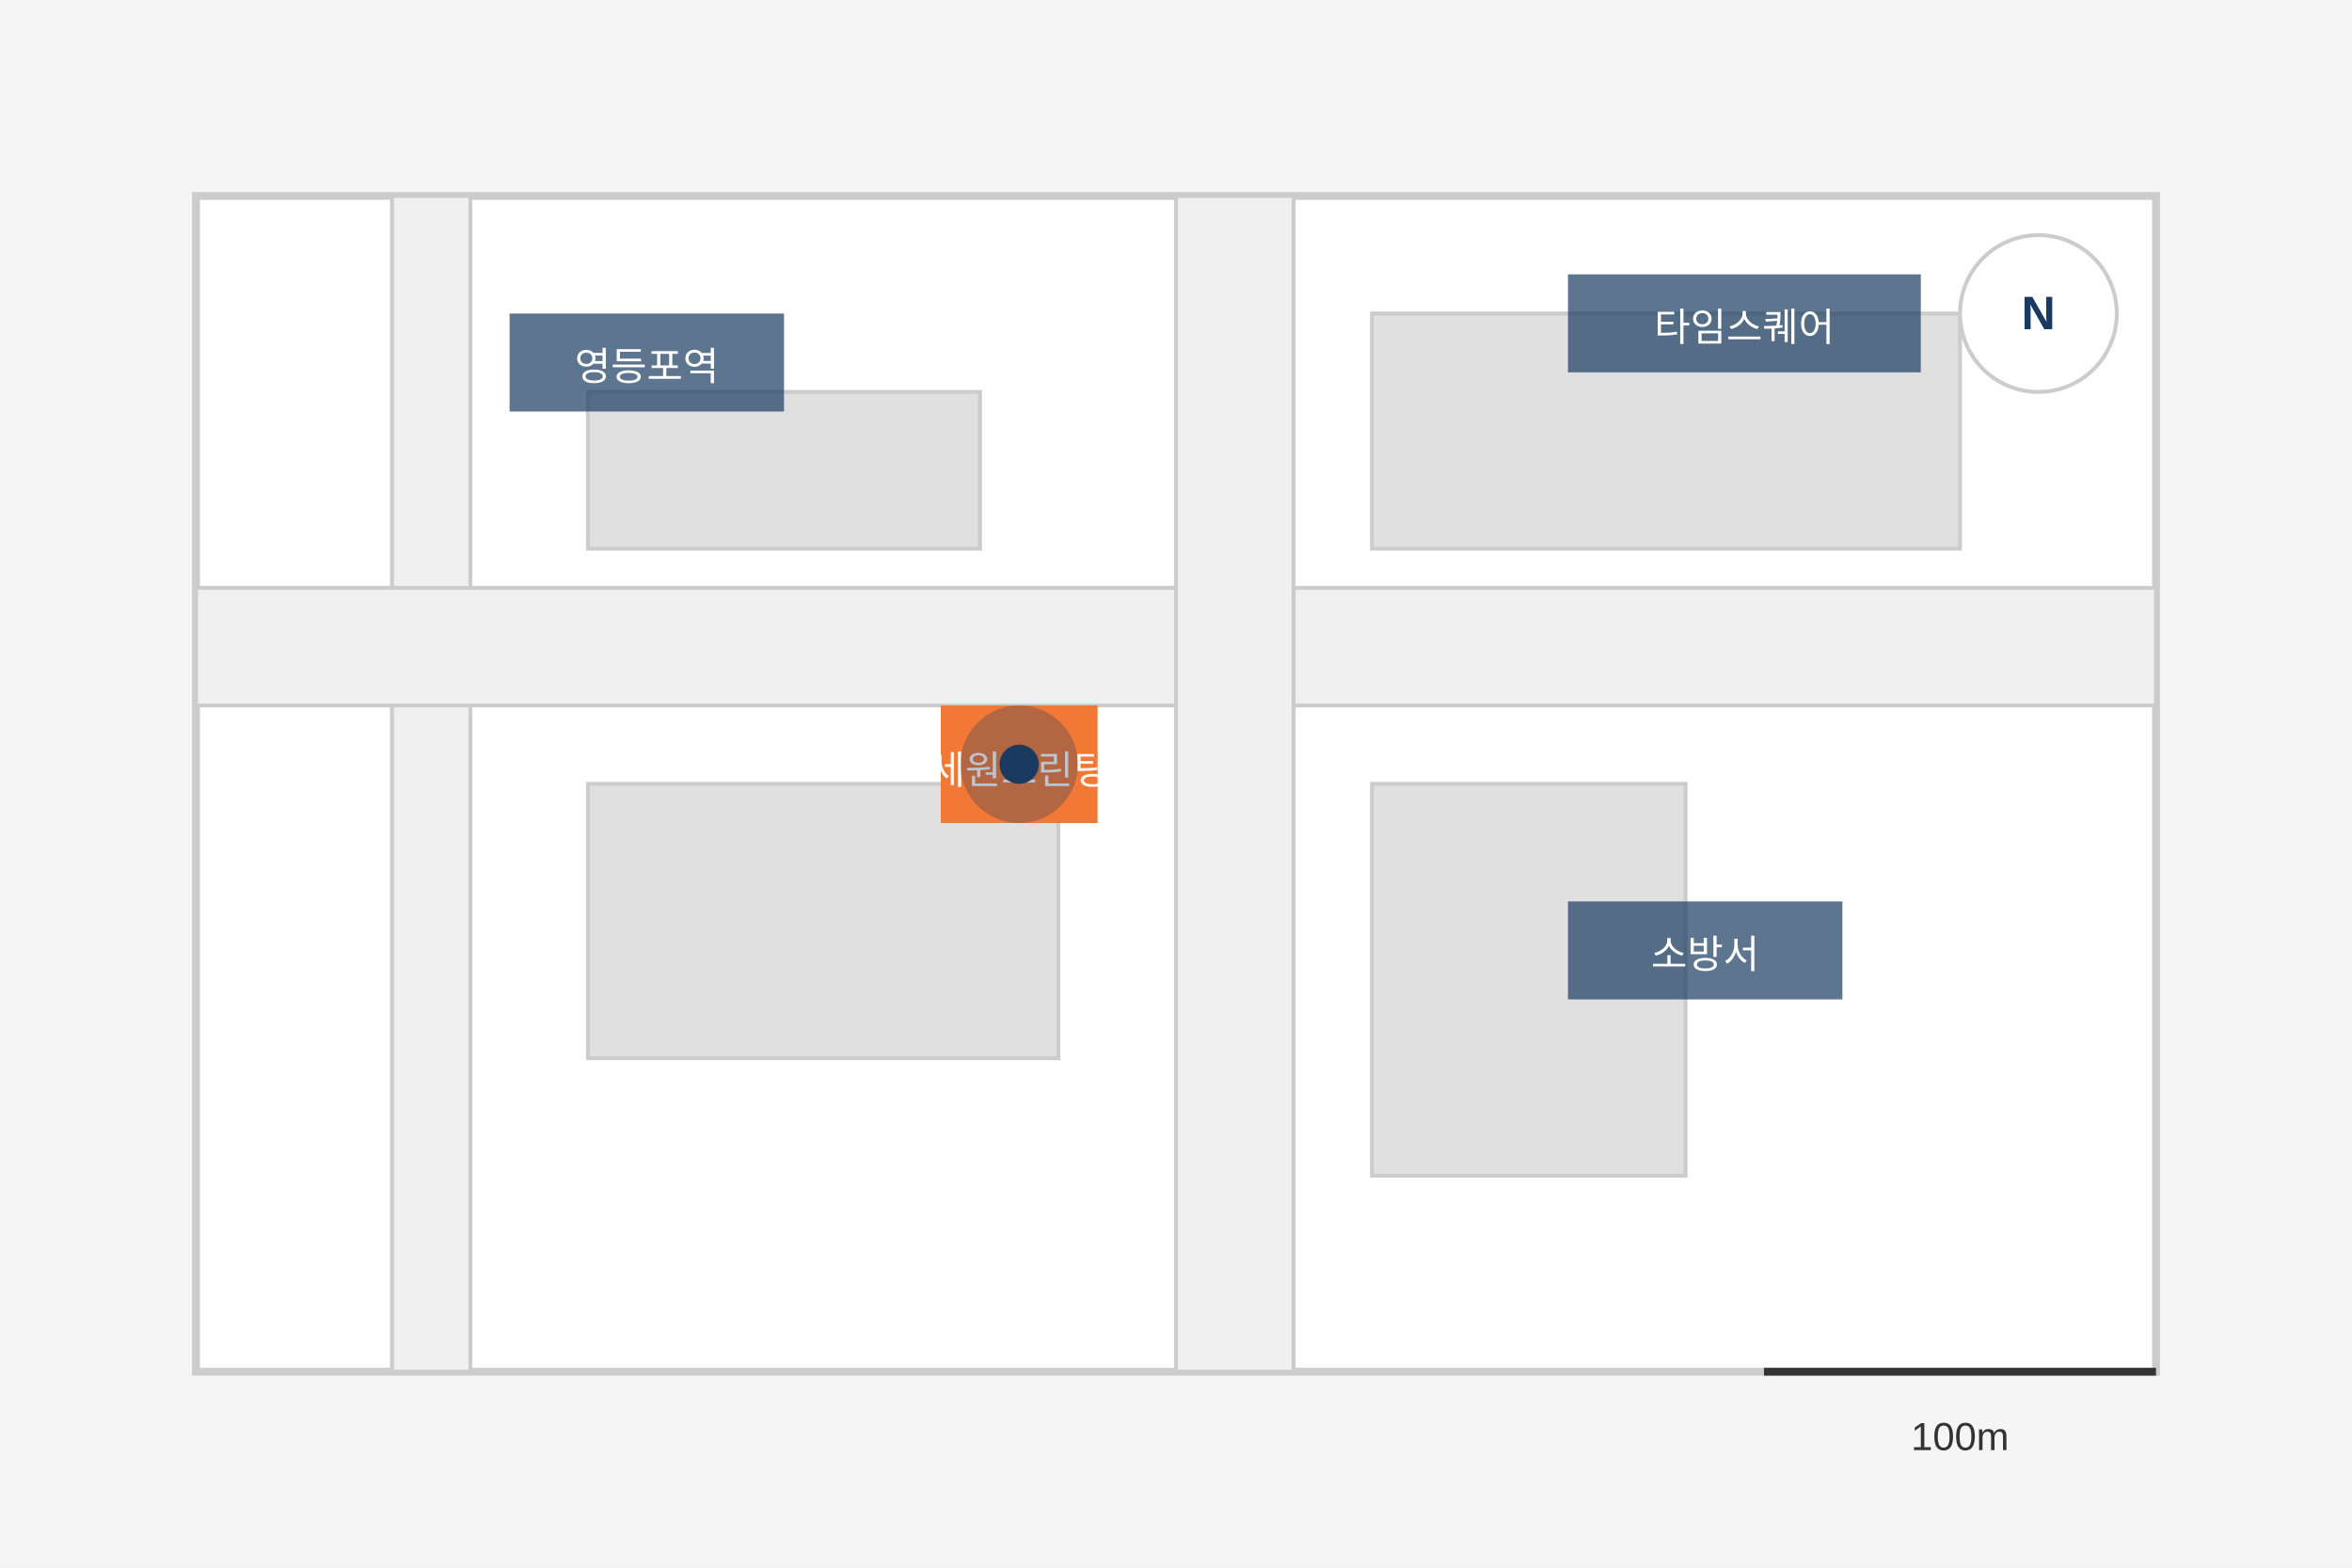
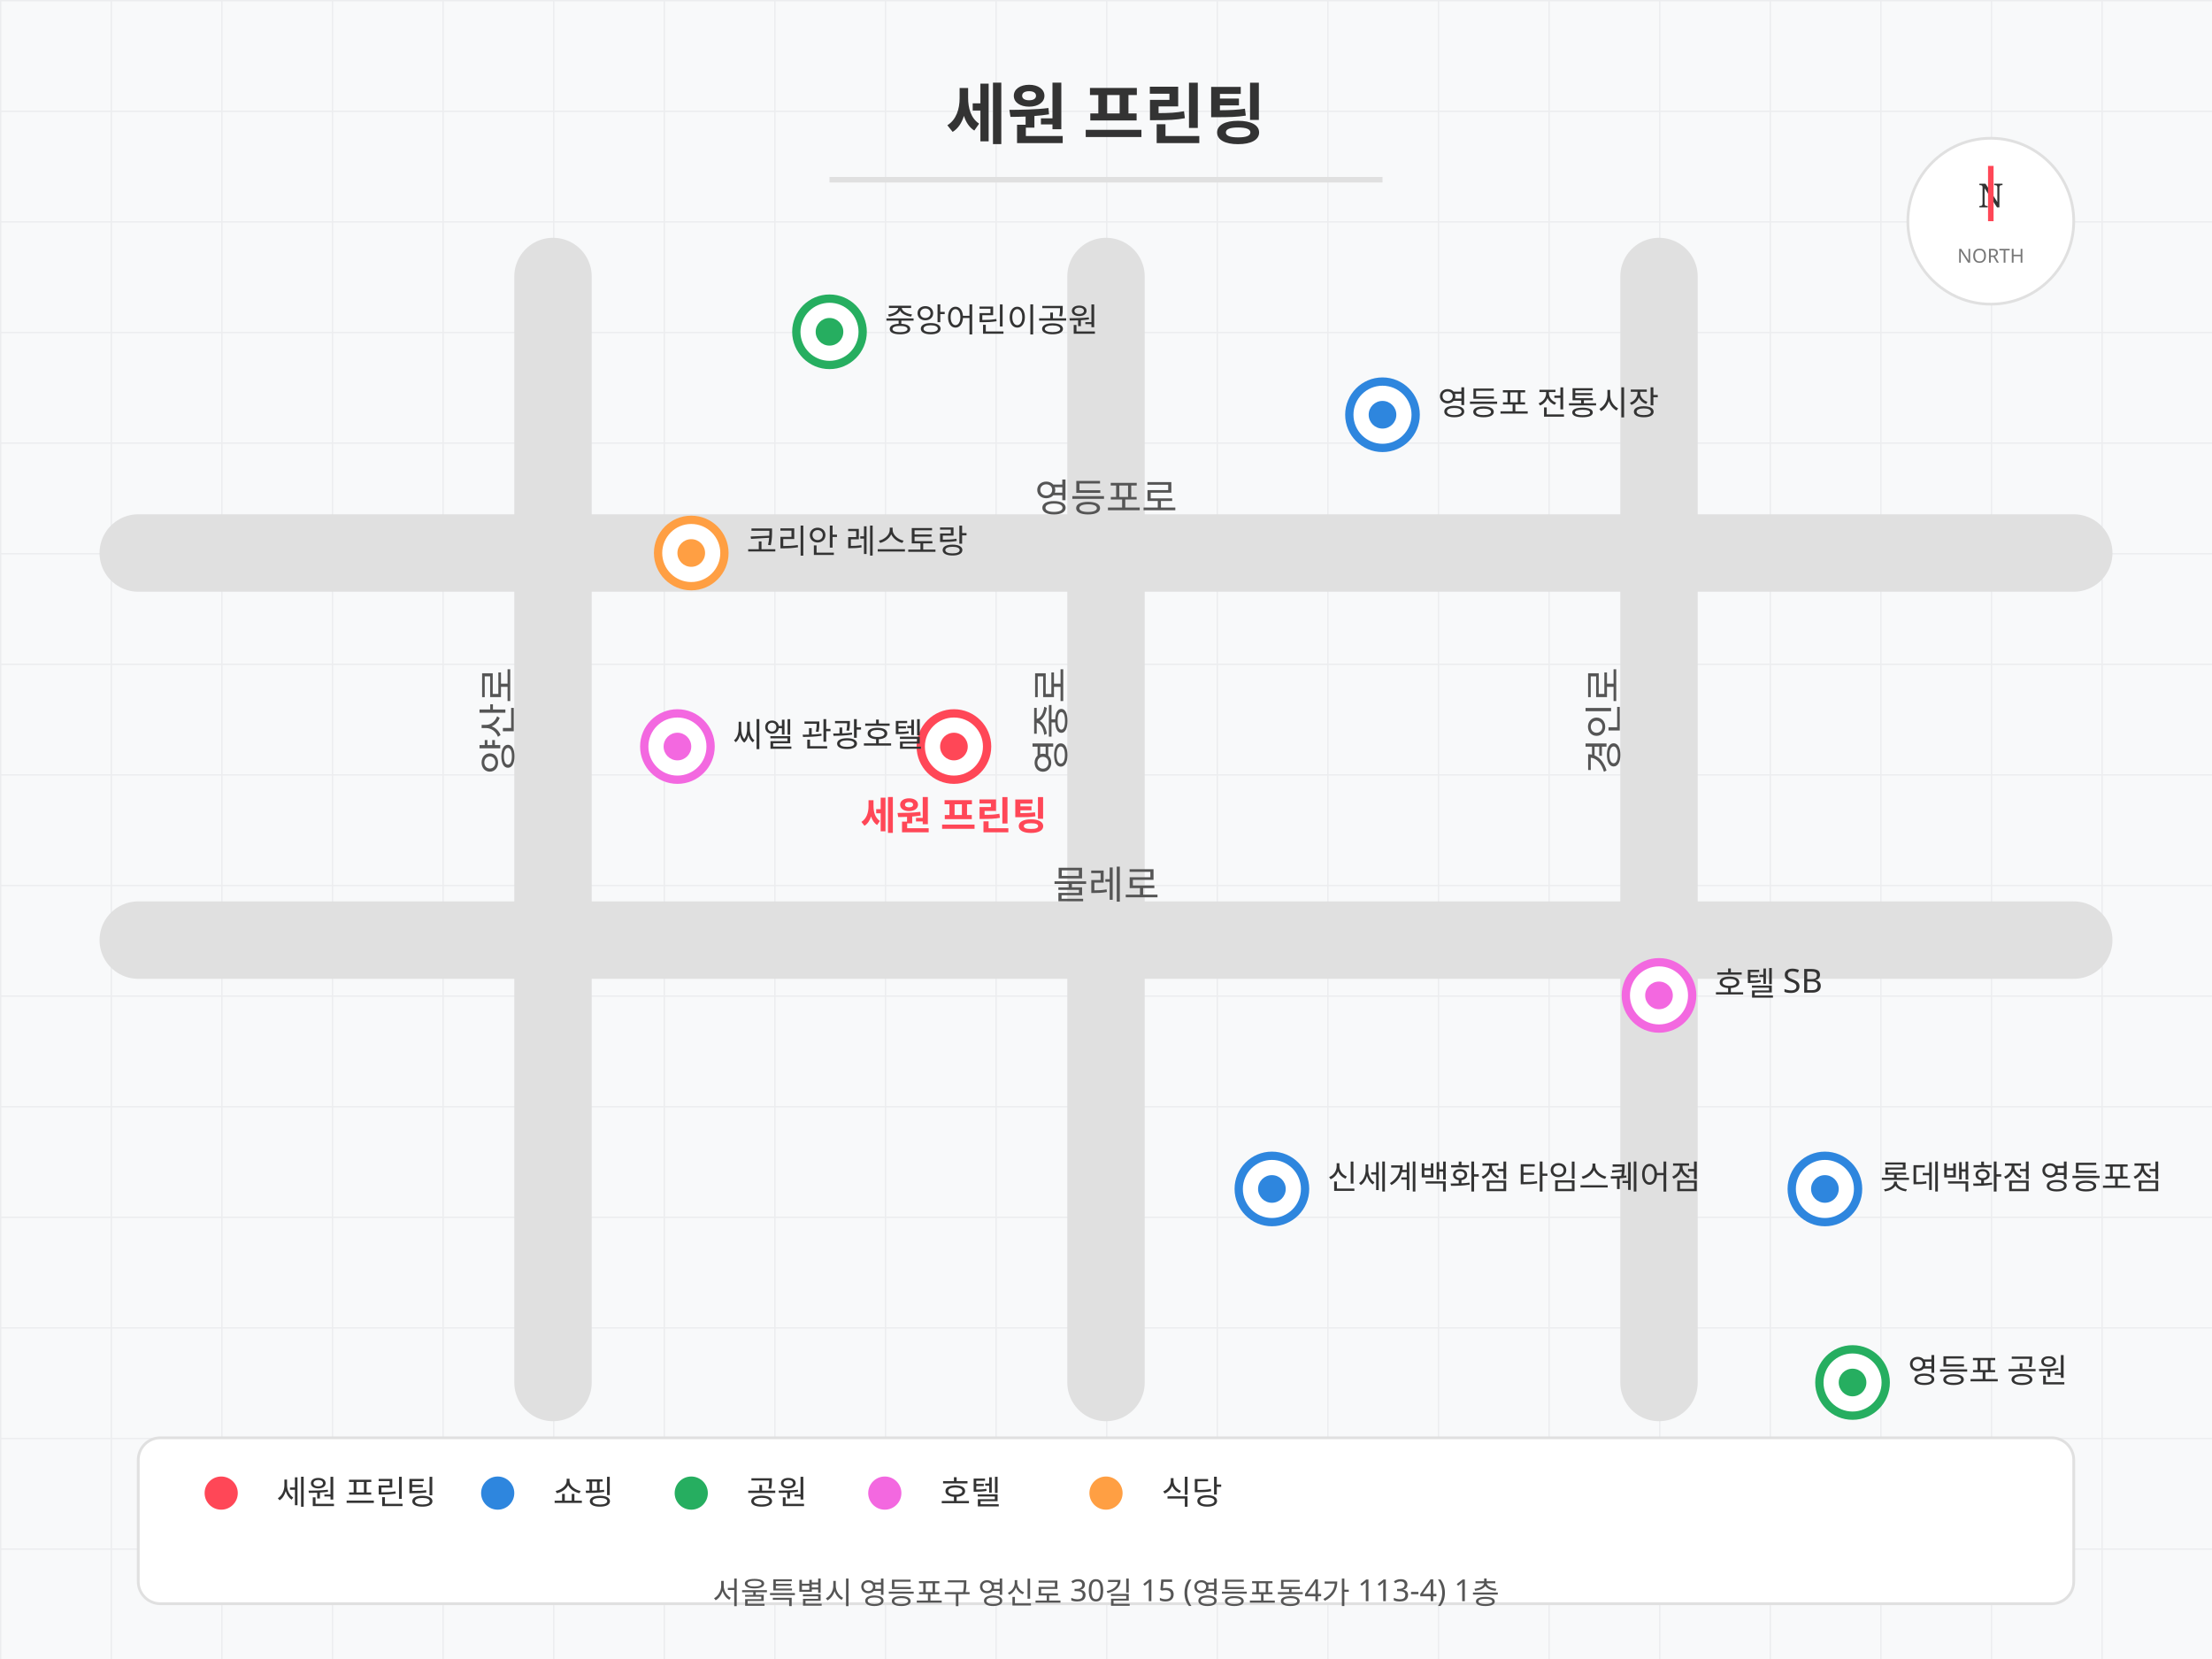
- <svg xmlns="http://www.w3.org/2000/svg" viewBox="0 0 600 400" width="600" height="400">
-   <rect width="100%" height="100%" fill="#f5f5f5" />
-   <rect x="50" y="50" width="500" height="300" fill="#ffffff" stroke="#cccccc" stroke-width="2" />
-   <rect x="100" y="50" width="20" height="300" fill="#f0f0f0" stroke="#cccccc" stroke-width="1" />
-   <rect x="50" y="150" width="500" height="30" fill="#f0f0f0" stroke="#cccccc" stroke-width="1" />
-   <rect x="300" y="50" width="30" height="300" fill="#f0f0f0" stroke="#cccccc" stroke-width="1" />
-   <rect x="150" y="100" width="100" height="40" fill="#e0e0e0" stroke="#cccccc" stroke-width="1" />
-   <rect x="150" y="200" width="120" height="70" fill="#e0e0e0" stroke="#cccccc" stroke-width="1" />
-   <rect x="350" y="200" width="80" height="100" fill="#e0e0e0" stroke="#cccccc" stroke-width="1" />
-   <rect x="350" y="80" width="150" height="60" fill="#e0e0e0" stroke="#cccccc" stroke-width="1" />
-   <rect x="240" y="180" width="40" height="30" fill="#f27935" />
-   <text x="260" y="200" font-family="Arial" font-size="10" fill="#ffffff" text-anchor="middle">세원프린팅</text>
-   <circle cx="260" cy="195" r="15" fill="#1a3a5f" opacity="0.3" />
-   <circle cx="260" cy="195" r="5" fill="#1a3a5f" />
-   <rect x="130" y="80" width="70" height="25" fill="#1a3a5f" opacity="0.7" />
-   <text x="165" y="97" font-family="Arial" font-size="10" fill="#ffffff" text-anchor="middle">영등포역</text>
-   <rect x="400" y="70" width="90" height="25" fill="#1a3a5f" opacity="0.7" />
-   <text x="445" y="87" font-family="Arial" font-size="10" fill="#ffffff" text-anchor="middle">타임스퀘어</text>
-   <rect x="400" y="230" width="70" height="25" fill="#1a3a5f" opacity="0.7" />
-   <text x="435" y="247" font-family="Arial" font-size="10" fill="#ffffff" text-anchor="middle">소방서</text>
-   <circle cx="520" cy="80" r="20" fill="#ffffff" stroke="#cccccc" stroke-width="1" />
-   <text x="520" y="84" font-family="Arial" font-size="12" font-weight="bold" fill="#1a3a5f" text-anchor="middle">N</text>
-   <line x1="450" y1="350" x2="550" y2="350" stroke="#333333" stroke-width="2" />
-   <text x="500" y="370" font-family="Arial" font-size="10" fill="#333333" text-anchor="middle">100m</text>
+ <svg xmlns="http://www.w3.org/2000/svg" viewBox="0 0 800 600">
+   <rect width="800" height="600" fill="#f8f9fa" />
+   <pattern id="grid" width="40" height="40" patternUnits="userSpaceOnUse">
+     <path d="M 40 0 L 0 0 0 40" fill="none" stroke="#ecedef" stroke-width="1" />
+   </pattern>
+   <rect width="800" height="600" fill="url(#grid)" />
+   <path d="M 50,200 L 750,200" stroke="#e0e0e0" stroke-width="28" fill="none" stroke-linecap="round" />
+   <path d="M 50,340 L 750,340" stroke="#e0e0e0" stroke-width="28" fill="none" stroke-linecap="round" />
+   <path d="M 200,100 L 200,500" stroke="#e0e0e0" stroke-width="28" fill="none" stroke-linecap="round" />
+   <path d="M 400,100 L 400,500" stroke="#e0e0e0" stroke-width="28" fill="none" stroke-linecap="round" />
+   <path d="M 600,100 L 600,500" stroke="#e0e0e0" stroke-width="28" fill="none" stroke-linecap="round" />
+   <text x="400" y="185" font-family="'Playfair Display', serif" font-size="14" fill="#555" text-anchor="middle">영등포로</text>
+   <text x="400" y="325" font-family="'Playfair Display', serif" font-size="14" fill="#555" text-anchor="middle">물레로</text>
+   <text x="185" y="280" font-family="'Playfair Display', serif" font-size="14" fill="#555" transform="rotate(-90, 185, 280)">양산로</text>
+   <text x="385" y="280" font-family="'Playfair Display', serif" font-size="14" fill="#555" transform="rotate(-90, 385, 280)">영중로</text>
+   <text x="585" y="280" font-family="'Playfair Display', serif" font-size="14" fill="#555" transform="rotate(-90, 585, 280)">경인로</text>
+   <circle cx="345" cy="270" r="8" fill="#ffffff" stroke="#ff4757" stroke-width="10" opacity="0.2" />
+   <circle cx="345" cy="270" r="12" fill="#ffffff" stroke="#ff4757" stroke-width="3" />
+   <circle cx="345" cy="270" r="5" fill="#ff4757" />
+   <circle cx="500" cy="150" r="12" fill="#ffffff" stroke="#2e86de" stroke-width="3" />
+   <circle cx="500" cy="150" r="5" fill="#2e86de" />
+   <circle cx="660" cy="430" r="12" fill="#ffffff" stroke="#2e86de" stroke-width="3" />
+   <circle cx="660" cy="430" r="5" fill="#2e86de" />
+   <circle cx="300" cy="120" r="12" fill="#ffffff" stroke="#26ae60" stroke-width="3" />
+   <circle cx="300" cy="120" r="5" fill="#26ae60" />
+   <circle cx="670" cy="500" r="12" fill="#ffffff" stroke="#26ae60" stroke-width="3" />
+   <circle cx="670" cy="500" r="5" fill="#26ae60" />
+   <circle cx="460" cy="430" r="12" fill="#ffffff" stroke="#2e86de" stroke-width="3" />
+   <circle cx="460" cy="430" r="5" fill="#2e86de" />
+   <circle cx="245" cy="270" r="12" fill="#ffffff" stroke="#f368e0" stroke-width="3" />
+   <circle cx="245" cy="270" r="5" fill="#f368e0" />
+   <circle cx="600" cy="360" r="12" fill="#ffffff" stroke="#f368e0" stroke-width="3" />
+   <circle cx="600" cy="360" r="5" fill="#f368e0" />
+   <circle cx="250" cy="200" r="12" fill="#ffffff" stroke="#ff9f43" stroke-width="3" />
+   <circle cx="250" cy="200" r="5" fill="#ff9f43" />
+   <text x="520" y="150" font-family="'Montserrat', sans-serif" font-size="12" font-weight="500" fill="#333" text-anchor="start">영등포 전통시장</text>
+   <text x="680" y="430" font-family="'Montserrat', sans-serif" font-size="12" font-weight="500" fill="#333" text-anchor="start">롯데백화점 영등포점</text>
+   <text x="320" y="120" font-family="'Montserrat', sans-serif" font-size="12" font-weight="500" fill="#333" text-anchor="start">중앙어린이공원</text>
+   <text x="690" y="500" font-family="'Montserrat', sans-serif" font-size="12" font-weight="500" fill="#333" text-anchor="start">영등포 공원</text>
+   <text x="480" y="430" font-family="'Montserrat', sans-serif" font-size="12" font-weight="500" fill="#333" text-anchor="start">신세계백화점 타임스퀘어점</text>
+   <text x="265" y="270" font-family="'Montserrat', sans-serif" font-size="12" font-weight="500" fill="#333" text-anchor="start">씨엘 관광호텔</text>
+   <text x="620" y="360" font-family="'Montserrat', sans-serif" font-size="12" font-weight="500" fill="#333" text-anchor="start">호텔 SB</text>
+   <text x="270" y="200" font-family="'Montserrat', sans-serif" font-size="12" font-weight="500" fill="#333" text-anchor="start">코리안 레스토랑</text>
+   <text x="345" y="300" font-family="'Playfair Display', serif" font-size="14" font-weight="600" fill="#ff4757" text-anchor="middle">세원 프린팅</text>
+   <rect x="50" y="520" width="700" height="60" rx="8" ry="8" fill="#ffffff" stroke="#e0e0e0" stroke-width="1" />
+   <circle cx="80" cy="540" r="6" fill="#ff4757" />
+   <text x="100" y="544" font-family="'Montserrat', sans-serif" font-size="12" fill="#333">세원 프린팅</text>
+   <circle cx="180" cy="540" r="6" fill="#2e86de" />
+   <text x="200" y="544" font-family="'Montserrat', sans-serif" font-size="12" fill="#333">쇼핑</text>
+   <circle cx="250" cy="540" r="6" fill="#26ae60" />
+   <text x="270" y="544" font-family="'Montserrat', sans-serif" font-size="12" fill="#333">공원</text>
+   <circle cx="320" cy="540" r="6" fill="#f368e0" />
+   <text x="340" y="544" font-family="'Montserrat', sans-serif" font-size="12" fill="#333">호텔</text>
+   <circle cx="400" cy="540" r="6" fill="#ff9f43" />
+   <text x="420" y="544" font-family="'Montserrat', sans-serif" font-size="12" fill="#333">식당</text>
+   <circle cx="720" cy="80" r="30" fill="#ffffff" stroke="#e0e0e0" stroke-width="1" />
+   <text x="720" y="75" font-family="'Playfair Display', serif" font-size="12" fill="#333" text-anchor="middle">N</text>
+   <text x="720" y="95" font-family="'Montserrat', sans-serif" font-size="7" fill="#777" text-anchor="middle">NORTH</text>
+   <path d="M 720,80 L 720,60" stroke="#ff4757" stroke-width="2" fill="none" />
+   <text x="400" y="50" font-family="'Playfair Display', serif" font-size="24" font-weight="600" fill="#333" text-anchor="middle">세원 프린팅</text>
+   <line x1="300" y1="65" x2="500" y2="65" stroke="#e0e0e0" stroke-width="2" />
+   <text x="400" y="580" font-family="'Montserrat', sans-serif" font-size="11" font-weight="400" fill="#555" text-anchor="middle">서울특별시 영등포구 영신로 30길 15 (영등포동4가 113-4) 1층</text>
</svg>
